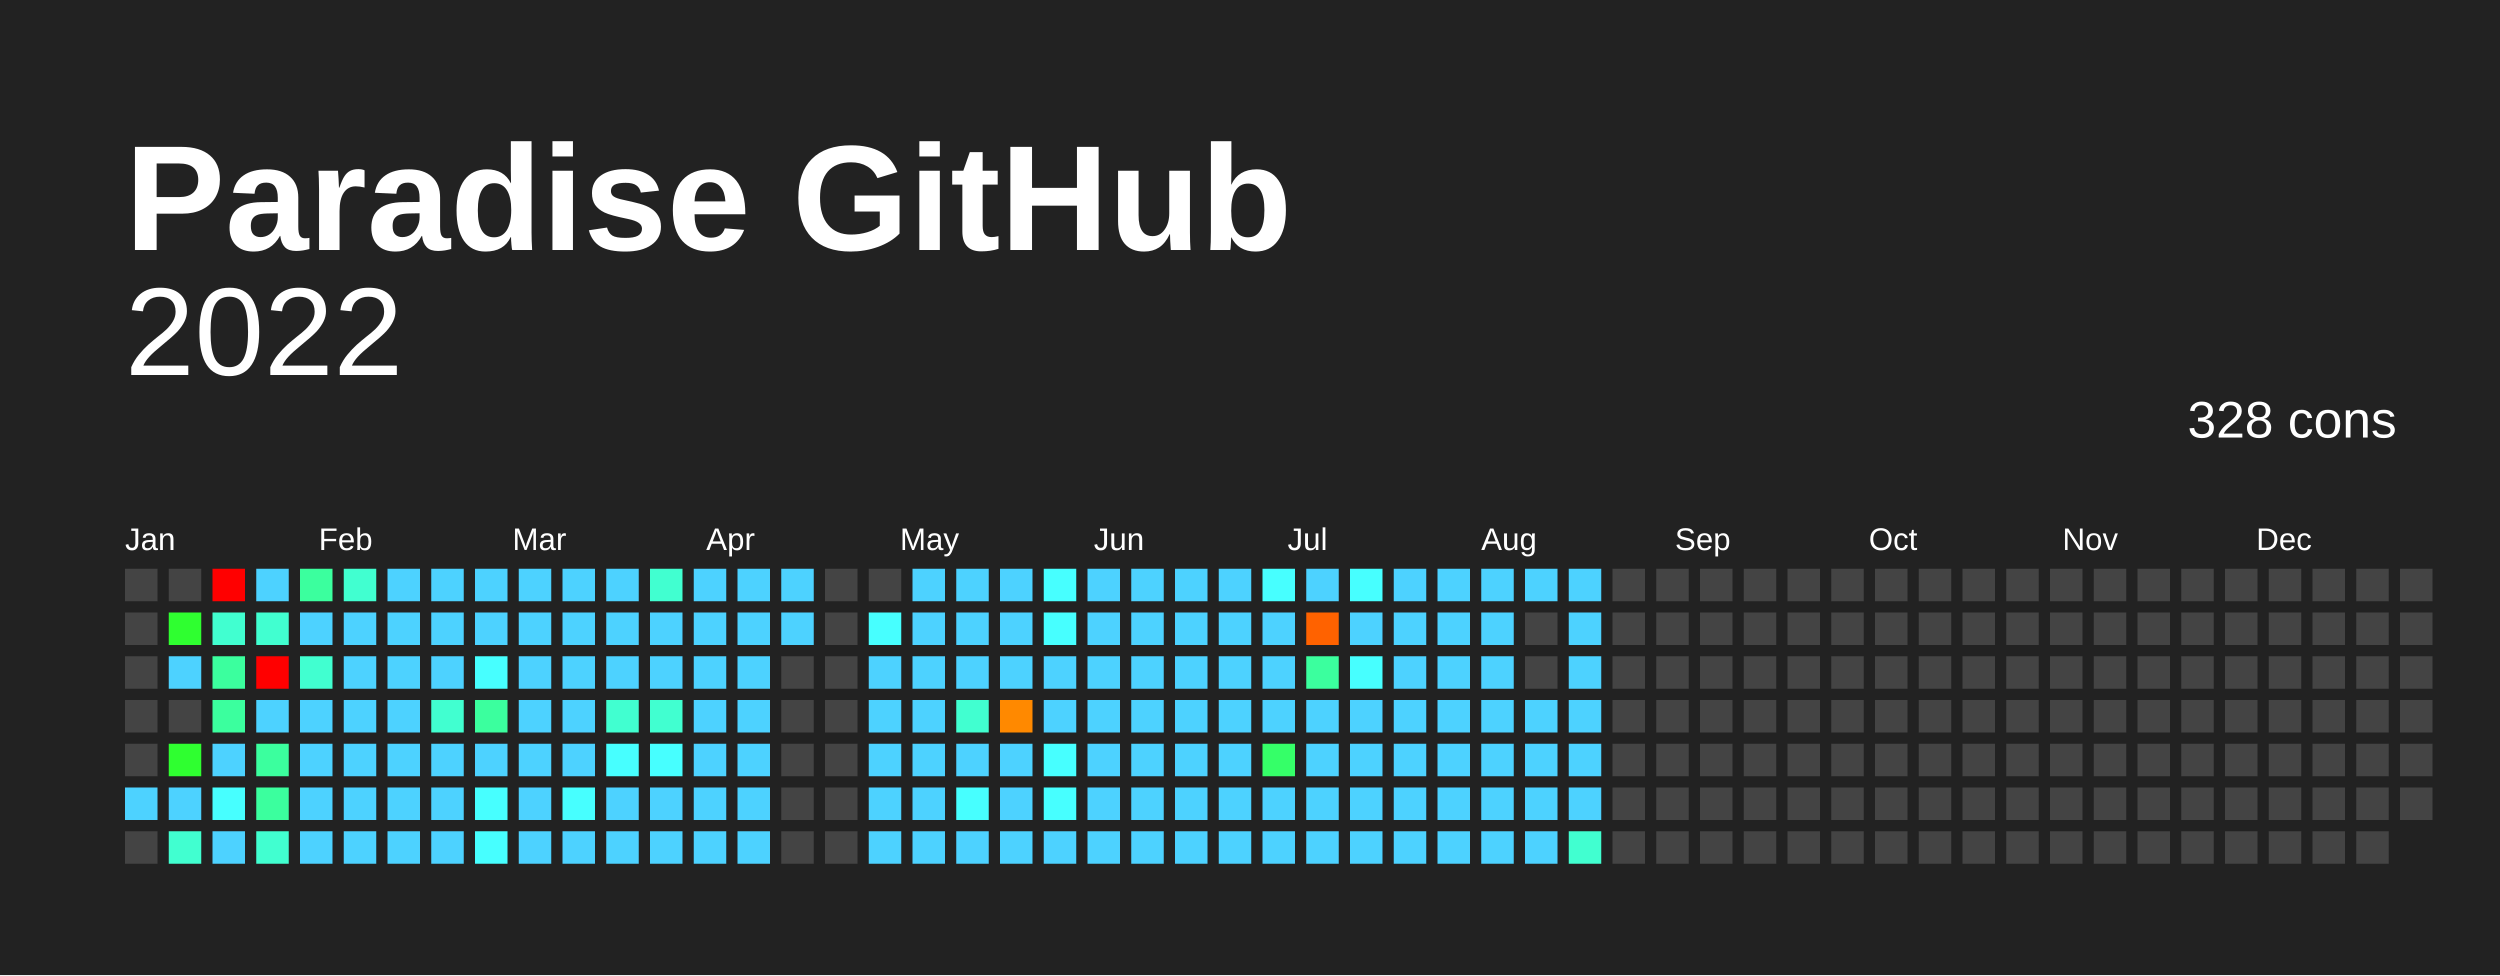
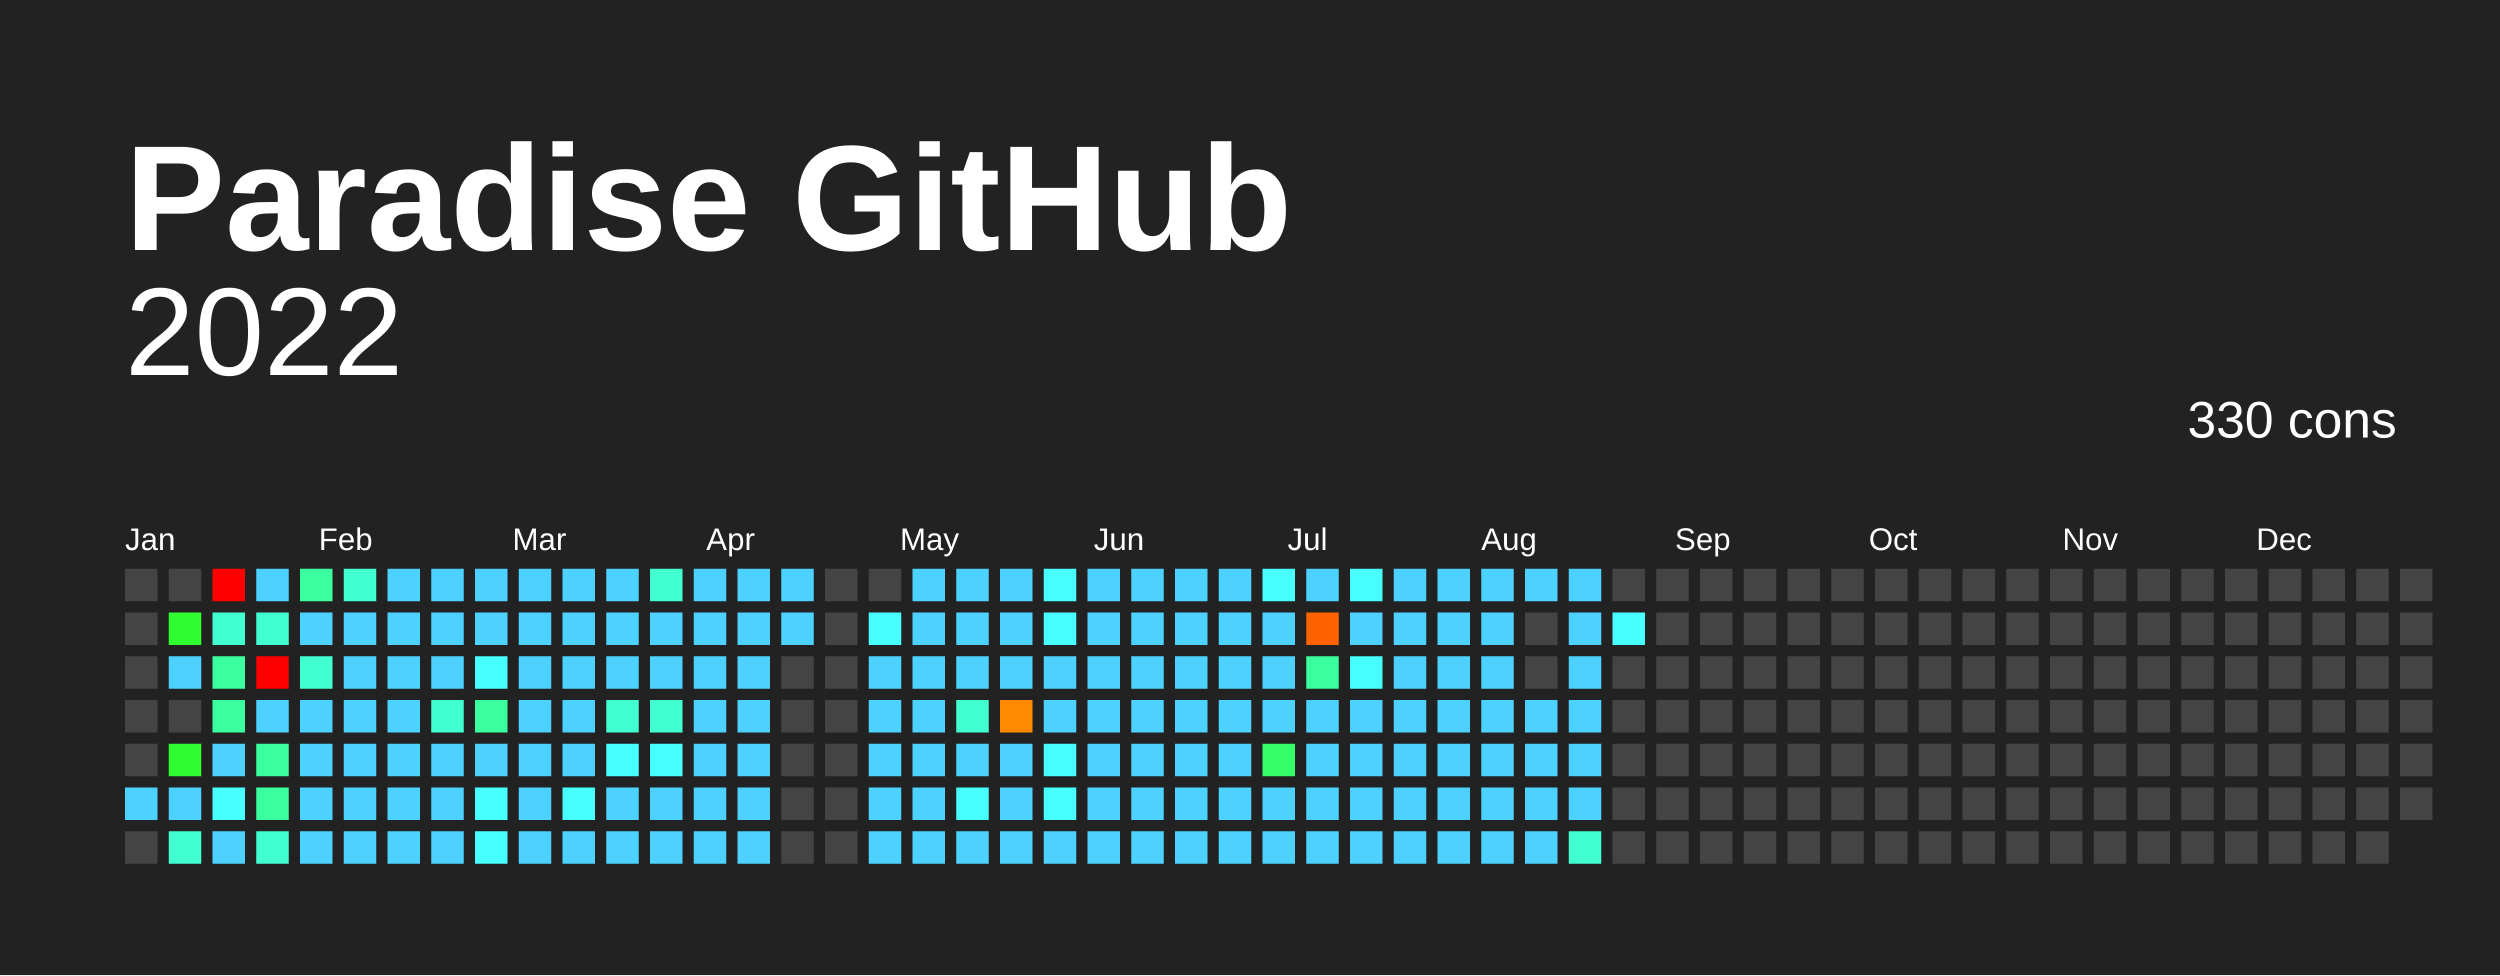
<svg xmlns="http://www.w3.org/2000/svg" baseProfile="full" height="78mm" version="1.1" viewBox="0,0,200,78" width="200mm">
  <defs />
  <rect fill="#222222" height="78" width="200" x="0" y="0" />
  <text fill="#FFFFFF" style="font-size:12px; font-family:Arial; font-weight:bold;" x="10" y="20">Paradise GitHub</text>
  <text alignment-baseline="hanging" fill="#FFFFFF" style="font-size:10.0px; font-family:Arial;" x="10" y="30">2022</text>
-   <text alignment-baseline="hanging" fill="#FFFFFF" style="font-size:4.125px; font-family:Arial;" x="175" y="35">328 cons</text>
+   <text alignment-baseline="hanging" fill="#FFFFFF" style="font-size:4.125px; font-family:Arial;" x="175" y="35">330 cons</text>
  <text fill="#FFFFFF" style="font-size:2.5px; font-family:Arial" x="10.0" y="44">Jan</text>
  <text fill="#FFFFFF" style="font-size:2.5px; font-family:Arial" x="25.5" y="44">Feb</text>
  <text fill="#FFFFFF" style="font-size:2.5px; font-family:Arial" x="41.0" y="44">Mar</text>
  <text fill="#FFFFFF" style="font-size:2.5px; font-family:Arial" x="56.5" y="44">Apr</text>
  <text fill="#FFFFFF" style="font-size:2.5px; font-family:Arial" x="72.0" y="44">May</text>
  <text fill="#FFFFFF" style="font-size:2.5px; font-family:Arial" x="87.5" y="44">Jun</text>
  <text fill="#FFFFFF" style="font-size:2.5px; font-family:Arial" x="103.0" y="44">Jul</text>
  <text fill="#FFFFFF" style="font-size:2.5px; font-family:Arial" x="118.5" y="44">Aug</text>
  <text fill="#FFFFFF" style="font-size:2.5px; font-family:Arial" x="134.0" y="44">Sep</text>
  <text fill="#FFFFFF" style="font-size:2.5px; font-family:Arial" x="149.5" y="44">Oct</text>
  <text fill="#FFFFFF" style="font-size:2.5px; font-family:Arial" x="165.0" y="44">Nov</text>
  <text fill="#FFFFFF" style="font-size:2.5px; font-family:Arial" x="180.5" y="44">Dec</text>
  <rect fill="#444444" height="2.6" width="2.6" x="10.0" y="45.5" />
  <rect fill="#444444" height="2.6" width="2.6" x="10.0" y="49.0" />
  <rect fill="#444444" height="2.6" width="2.6" x="10.0" y="52.5" />
  <rect fill="#444444" height="2.6" width="2.6" x="10.0" y="56.0" />
  <rect fill="#444444" height="2.6" width="2.6" x="10.0" y="59.5" />
  <rect fill="#4dd2ff" height="2.6" width="2.6" x="10.0" y="63.0" />
  <rect fill="#444444" height="2.6" width="2.6" x="10.0" y="66.5" />
  <rect fill="#444444" height="2.6" width="2.6" x="13.5" y="45.5" />
  <rect fill="#2fff30" height="2.6" width="2.6" x="13.5" y="49.0" />
  <rect fill="#4dd2ff" height="2.6" width="2.6" x="13.5" y="52.5" />
  <rect fill="#444444" height="2.6" width="2.6" x="13.5" y="56.0" />
  <rect fill="#2fff30" height="2.6" width="2.6" x="13.5" y="59.5" />
  <rect fill="#4dd2ff" height="2.6" width="2.6" x="13.5" y="63.0" />
  <rect fill="#41ffd0" height="2.6" width="2.6" x="13.5" y="66.5" />
  <rect fill="red" height="2.6" width="2.6" x="17.0" y="45.5" />
  <rect fill="#41ffd0" height="2.6" width="2.6" x="17.0" y="49.0" />
  <rect fill="#3bff9e" height="2.6" width="2.6" x="17.0" y="52.5" />
  <rect fill="#3bff9e" height="2.6" width="2.6" x="17.0" y="56.0" />
  <rect fill="#4dd2ff" height="2.6" width="2.6" x="17.0" y="59.5" />
  <rect fill="#47ffff" height="2.6" width="2.6" x="17.0" y="63.0" />
  <rect fill="#4dd2ff" height="2.6" width="2.6" x="17.0" y="66.5" />
  <rect fill="#4dd2ff" height="2.6" width="2.6" x="20.5" y="45.5" />
  <rect fill="#41ffd0" height="2.6" width="2.6" x="20.5" y="49.0" />
  <rect fill="red" height="2.6" width="2.6" x="20.5" y="52.5" />
  <rect fill="#4dd2ff" height="2.6" width="2.6" x="20.5" y="56.0" />
  <rect fill="#3bff9e" height="2.6" width="2.6" x="20.5" y="59.5" />
  <rect fill="#3bff9e" height="2.6" width="2.6" x="20.5" y="63.0" />
  <rect fill="#41ffd0" height="2.6" width="2.6" x="20.5" y="66.5" />
  <rect fill="#3bff9e" height="2.6" width="2.6" x="24.0" y="45.5" />
  <rect fill="#4dd2ff" height="2.6" width="2.6" x="24.0" y="49.0" />
  <rect fill="#41ffd0" height="2.6" width="2.6" x="24.0" y="52.5" />
  <rect fill="#4dd2ff" height="2.6" width="2.6" x="24.0" y="56.0" />
  <rect fill="#4dd2ff" height="2.6" width="2.6" x="24.0" y="59.5" />
  <rect fill="#4dd2ff" height="2.6" width="2.6" x="24.0" y="63.0" />
  <rect fill="#4dd2ff" height="2.6" width="2.6" x="24.0" y="66.5" />
  <rect fill="#41ffd0" height="2.6" width="2.6" x="27.5" y="45.5" />
  <rect fill="#4dd2ff" height="2.6" width="2.6" x="27.5" y="49.0" />
  <rect fill="#4dd2ff" height="2.6" width="2.6" x="27.5" y="52.5" />
  <rect fill="#4dd2ff" height="2.6" width="2.6" x="27.5" y="56.0" />
  <rect fill="#4dd2ff" height="2.6" width="2.6" x="27.5" y="59.5" />
  <rect fill="#4dd2ff" height="2.6" width="2.6" x="27.5" y="63.0" />
  <rect fill="#4dd2ff" height="2.6" width="2.6" x="27.5" y="66.5" />
  <rect fill="#4dd2ff" height="2.6" width="2.6" x="31.0" y="45.5" />
  <rect fill="#4dd2ff" height="2.6" width="2.6" x="31.0" y="49.0" />
  <rect fill="#4dd2ff" height="2.6" width="2.6" x="31.0" y="52.5" />
  <rect fill="#4dd2ff" height="2.6" width="2.6" x="31.0" y="56.0" />
  <rect fill="#4dd2ff" height="2.6" width="2.6" x="31.0" y="59.5" />
  <rect fill="#4dd2ff" height="2.6" width="2.6" x="31.0" y="63.0" />
  <rect fill="#4dd2ff" height="2.6" width="2.6" x="31.0" y="66.5" />
  <rect fill="#4dd2ff" height="2.6" width="2.6" x="34.5" y="45.5" />
  <rect fill="#4dd2ff" height="2.6" width="2.6" x="34.5" y="49.0" />
  <rect fill="#4dd2ff" height="2.6" width="2.6" x="34.5" y="52.5" />
  <rect fill="#41ffd0" height="2.6" width="2.6" x="34.5" y="56.0" />
  <rect fill="#4dd2ff" height="2.6" width="2.6" x="34.5" y="59.5" />
  <rect fill="#4dd2ff" height="2.6" width="2.6" x="34.5" y="63.0" />
  <rect fill="#4dd2ff" height="2.6" width="2.6" x="34.5" y="66.5" />
  <rect fill="#4dd2ff" height="2.6" width="2.6" x="38.0" y="45.5" />
  <rect fill="#4dd2ff" height="2.6" width="2.6" x="38.0" y="49.0" />
  <rect fill="#47ffff" height="2.6" width="2.6" x="38.0" y="52.5" />
  <rect fill="#3bff9e" height="2.6" width="2.6" x="38.0" y="56.0" />
  <rect fill="#4dd2ff" height="2.6" width="2.6" x="38.0" y="59.5" />
  <rect fill="#47ffff" height="2.6" width="2.6" x="38.0" y="63.0" />
  <rect fill="#47ffff" height="2.6" width="2.6" x="38.0" y="66.5" />
  <rect fill="#4dd2ff" height="2.6" width="2.6" x="41.5" y="45.5" />
  <rect fill="#4dd2ff" height="2.6" width="2.6" x="41.5" y="49.0" />
  <rect fill="#4dd2ff" height="2.6" width="2.6" x="41.5" y="52.5" />
  <rect fill="#4dd2ff" height="2.6" width="2.6" x="41.5" y="56.0" />
  <rect fill="#4dd2ff" height="2.6" width="2.6" x="41.5" y="59.5" />
  <rect fill="#4dd2ff" height="2.6" width="2.6" x="41.5" y="63.0" />
  <rect fill="#4dd2ff" height="2.6" width="2.6" x="41.5" y="66.5" />
  <rect fill="#4dd2ff" height="2.6" width="2.6" x="45.0" y="45.5" />
  <rect fill="#4dd2ff" height="2.6" width="2.6" x="45.0" y="49.0" />
  <rect fill="#4dd2ff" height="2.6" width="2.6" x="45.0" y="52.5" />
  <rect fill="#4dd2ff" height="2.6" width="2.6" x="45.0" y="56.0" />
  <rect fill="#4dd2ff" height="2.6" width="2.6" x="45.0" y="59.5" />
  <rect fill="#47ffff" height="2.6" width="2.6" x="45.0" y="63.0" />
  <rect fill="#4dd2ff" height="2.6" width="2.6" x="45.0" y="66.5" />
  <rect fill="#4dd2ff" height="2.6" width="2.6" x="48.5" y="45.5" />
  <rect fill="#4dd2ff" height="2.6" width="2.6" x="48.5" y="49.0" />
  <rect fill="#4dd2ff" height="2.6" width="2.6" x="48.5" y="52.5" />
  <rect fill="#41ffd0" height="2.6" width="2.6" x="48.5" y="56.0" />
  <rect fill="#47ffff" height="2.6" width="2.6" x="48.5" y="59.5" />
  <rect fill="#4dd2ff" height="2.6" width="2.6" x="48.5" y="63.0" />
  <rect fill="#4dd2ff" height="2.6" width="2.6" x="48.5" y="66.5" />
  <rect fill="#41ffd0" height="2.6" width="2.6" x="52.0" y="45.5" />
  <rect fill="#4dd2ff" height="2.6" width="2.6" x="52.0" y="49.0" />
  <rect fill="#4dd2ff" height="2.6" width="2.6" x="52.0" y="52.5" />
  <rect fill="#41ffd0" height="2.6" width="2.6" x="52.0" y="56.0" />
  <rect fill="#47ffff" height="2.6" width="2.6" x="52.0" y="59.5" />
  <rect fill="#4dd2ff" height="2.6" width="2.6" x="52.0" y="63.0" />
  <rect fill="#4dd2ff" height="2.6" width="2.6" x="52.0" y="66.5" />
  <rect fill="#4dd2ff" height="2.6" width="2.6" x="55.5" y="45.5" />
  <rect fill="#4dd2ff" height="2.6" width="2.6" x="55.5" y="49.0" />
  <rect fill="#4dd2ff" height="2.6" width="2.6" x="55.5" y="52.5" />
  <rect fill="#4dd2ff" height="2.6" width="2.6" x="55.5" y="56.0" />
  <rect fill="#4dd2ff" height="2.6" width="2.6" x="55.5" y="59.5" />
  <rect fill="#4dd2ff" height="2.6" width="2.6" x="55.5" y="63.0" />
  <rect fill="#4dd2ff" height="2.6" width="2.6" x="55.5" y="66.5" />
  <rect fill="#4dd2ff" height="2.6" width="2.6" x="59.0" y="45.5" />
  <rect fill="#4dd2ff" height="2.6" width="2.6" x="59.0" y="49.0" />
  <rect fill="#4dd2ff" height="2.6" width="2.6" x="59.0" y="52.5" />
  <rect fill="#4dd2ff" height="2.6" width="2.6" x="59.0" y="56.0" />
  <rect fill="#4dd2ff" height="2.6" width="2.6" x="59.0" y="59.5" />
  <rect fill="#4dd2ff" height="2.6" width="2.6" x="59.0" y="63.0" />
  <rect fill="#4dd2ff" height="2.6" width="2.6" x="59.0" y="66.5" />
  <rect fill="#4dd2ff" height="2.6" width="2.6" x="62.5" y="45.5" />
  <rect fill="#4dd2ff" height="2.6" width="2.6" x="62.5" y="49.0" />
  <rect fill="#444444" height="2.6" width="2.6" x="62.5" y="52.5" />
  <rect fill="#444444" height="2.6" width="2.6" x="62.5" y="56.0" />
  <rect fill="#444444" height="2.6" width="2.6" x="62.5" y="59.5" />
  <rect fill="#444444" height="2.6" width="2.6" x="62.5" y="63.0" />
  <rect fill="#444444" height="2.6" width="2.6" x="62.5" y="66.5" />
  <rect fill="#444444" height="2.6" width="2.6" x="66.0" y="45.5" />
  <rect fill="#444444" height="2.6" width="2.6" x="66.0" y="49.0" />
  <rect fill="#444444" height="2.6" width="2.6" x="66.0" y="52.5" />
  <rect fill="#444444" height="2.6" width="2.6" x="66.0" y="56.0" />
  <rect fill="#444444" height="2.6" width="2.6" x="66.0" y="59.5" />
  <rect fill="#444444" height="2.6" width="2.6" x="66.0" y="63.0" />
  <rect fill="#444444" height="2.6" width="2.6" x="66.0" y="66.5" />
  <rect fill="#444444" height="2.6" width="2.6" x="69.5" y="45.5" />
  <rect fill="#47ffff" height="2.6" width="2.6" x="69.5" y="49.0" />
  <rect fill="#4dd2ff" height="2.6" width="2.6" x="69.5" y="52.5" />
  <rect fill="#4dd2ff" height="2.6" width="2.6" x="69.5" y="56.0" />
  <rect fill="#4dd2ff" height="2.6" width="2.6" x="69.5" y="59.5" />
  <rect fill="#4dd2ff" height="2.6" width="2.6" x="69.5" y="63.0" />
  <rect fill="#4dd2ff" height="2.6" width="2.6" x="69.5" y="66.5" />
  <rect fill="#4dd2ff" height="2.6" width="2.6" x="73.0" y="45.5" />
  <rect fill="#4dd2ff" height="2.6" width="2.6" x="73.0" y="49.0" />
  <rect fill="#4dd2ff" height="2.6" width="2.6" x="73.0" y="52.5" />
  <rect fill="#4dd2ff" height="2.6" width="2.6" x="73.0" y="56.0" />
  <rect fill="#4dd2ff" height="2.6" width="2.6" x="73.0" y="59.5" />
  <rect fill="#4dd2ff" height="2.6" width="2.6" x="73.0" y="63.0" />
  <rect fill="#4dd2ff" height="2.6" width="2.6" x="73.0" y="66.5" />
  <rect fill="#4dd2ff" height="2.6" width="2.6" x="76.5" y="45.5" />
  <rect fill="#4dd2ff" height="2.6" width="2.6" x="76.5" y="49.0" />
  <rect fill="#4dd2ff" height="2.6" width="2.6" x="76.5" y="52.5" />
  <rect fill="#41ffd0" height="2.6" width="2.6" x="76.5" y="56.0" />
  <rect fill="#4dd2ff" height="2.6" width="2.6" x="76.5" y="59.5" />
  <rect fill="#47ffff" height="2.6" width="2.6" x="76.5" y="63.0" />
  <rect fill="#4dd2ff" height="2.6" width="2.6" x="76.5" y="66.5" />
  <rect fill="#4dd2ff" height="2.6" width="2.6" x="80.0" y="45.5" />
  <rect fill="#4dd2ff" height="2.6" width="2.6" x="80.0" y="49.0" />
  <rect fill="#4dd2ff" height="2.6" width="2.6" x="80.0" y="52.5" />
  <rect fill="#ff8900" height="2.6" width="2.6" x="80.0" y="56.0" />
  <rect fill="#4dd2ff" height="2.6" width="2.6" x="80.0" y="59.5" />
  <rect fill="#4dd2ff" height="2.6" width="2.6" x="80.0" y="63.0" />
  <rect fill="#4dd2ff" height="2.6" width="2.6" x="80.0" y="66.5" />
  <rect fill="#47ffff" height="2.6" width="2.6" x="83.5" y="45.5" />
  <rect fill="#47ffff" height="2.6" width="2.6" x="83.5" y="49.0" />
  <rect fill="#4dd2ff" height="2.6" width="2.6" x="83.5" y="52.5" />
  <rect fill="#4dd2ff" height="2.6" width="2.6" x="83.5" y="56.0" />
  <rect fill="#47ffff" height="2.6" width="2.6" x="83.5" y="59.5" />
  <rect fill="#47ffff" height="2.6" width="2.6" x="83.5" y="63.0" />
  <rect fill="#4dd2ff" height="2.6" width="2.6" x="83.5" y="66.5" />
  <rect fill="#4dd2ff" height="2.6" width="2.6" x="87.0" y="45.5" />
  <rect fill="#4dd2ff" height="2.6" width="2.6" x="87.0" y="49.0" />
  <rect fill="#4dd2ff" height="2.6" width="2.6" x="87.0" y="52.5" />
  <rect fill="#4dd2ff" height="2.6" width="2.6" x="87.0" y="56.0" />
  <rect fill="#4dd2ff" height="2.6" width="2.6" x="87.0" y="59.5" />
  <rect fill="#4dd2ff" height="2.6" width="2.6" x="87.0" y="63.0" />
  <rect fill="#4dd2ff" height="2.6" width="2.6" x="87.0" y="66.5" />
  <rect fill="#4dd2ff" height="2.6" width="2.6" x="90.5" y="45.5" />
  <rect fill="#4dd2ff" height="2.6" width="2.6" x="90.5" y="49.0" />
  <rect fill="#4dd2ff" height="2.6" width="2.6" x="90.5" y="52.5" />
  <rect fill="#4dd2ff" height="2.6" width="2.6" x="90.5" y="56.0" />
  <rect fill="#4dd2ff" height="2.6" width="2.6" x="90.5" y="59.5" />
  <rect fill="#4dd2ff" height="2.6" width="2.6" x="90.5" y="63.0" />
  <rect fill="#4dd2ff" height="2.6" width="2.6" x="90.5" y="66.5" />
  <rect fill="#4dd2ff" height="2.6" width="2.6" x="94.0" y="45.5" />
  <rect fill="#4dd2ff" height="2.6" width="2.6" x="94.0" y="49.0" />
  <rect fill="#4dd2ff" height="2.6" width="2.6" x="94.0" y="52.5" />
  <rect fill="#4dd2ff" height="2.6" width="2.6" x="94.0" y="56.0" />
  <rect fill="#4dd2ff" height="2.6" width="2.6" x="94.0" y="59.5" />
  <rect fill="#4dd2ff" height="2.6" width="2.6" x="94.0" y="63.0" />
  <rect fill="#4dd2ff" height="2.6" width="2.6" x="94.0" y="66.5" />
  <rect fill="#4dd2ff" height="2.6" width="2.6" x="97.5" y="45.5" />
  <rect fill="#4dd2ff" height="2.6" width="2.6" x="97.5" y="49.0" />
  <rect fill="#4dd2ff" height="2.6" width="2.6" x="97.5" y="52.5" />
  <rect fill="#4dd2ff" height="2.6" width="2.6" x="97.5" y="56.0" />
  <rect fill="#4dd2ff" height="2.6" width="2.6" x="97.5" y="59.5" />
  <rect fill="#4dd2ff" height="2.6" width="2.6" x="97.5" y="63.0" />
  <rect fill="#4dd2ff" height="2.6" width="2.6" x="97.5" y="66.5" />
  <rect fill="#47ffff" height="2.6" width="2.6" x="101.0" y="45.5" />
  <rect fill="#4dd2ff" height="2.6" width="2.6" x="101.0" y="49.0" />
  <rect fill="#4dd2ff" height="2.6" width="2.6" x="101.0" y="52.5" />
  <rect fill="#4dd2ff" height="2.6" width="2.6" x="101.0" y="56.0" />
  <rect fill="#35ff68" height="2.6" width="2.6" x="101.0" y="59.5" />
  <rect fill="#4dd2ff" height="2.6" width="2.6" x="101.0" y="63.0" />
  <rect fill="#4dd2ff" height="2.6" width="2.6" x="101.0" y="66.5" />
  <rect fill="#4dd2ff" height="2.6" width="2.6" x="104.5" y="45.5" />
  <rect fill="#ff6200" height="2.6" width="2.6" x="104.5" y="49.0" />
  <rect fill="#3bff9e" height="2.6" width="2.6" x="104.5" y="52.5" />
  <rect fill="#4dd2ff" height="2.6" width="2.6" x="104.5" y="56.0" />
  <rect fill="#4dd2ff" height="2.6" width="2.6" x="104.5" y="59.5" />
  <rect fill="#4dd2ff" height="2.6" width="2.6" x="104.5" y="63.0" />
  <rect fill="#4dd2ff" height="2.6" width="2.6" x="104.5" y="66.5" />
  <rect fill="#47ffff" height="2.6" width="2.6" x="108.0" y="45.5" />
  <rect fill="#4dd2ff" height="2.6" width="2.6" x="108.0" y="49.0" />
  <rect fill="#47ffff" height="2.6" width="2.6" x="108.0" y="52.5" />
  <rect fill="#4dd2ff" height="2.6" width="2.6" x="108.0" y="56.0" />
  <rect fill="#4dd2ff" height="2.6" width="2.6" x="108.0" y="59.5" />
  <rect fill="#4dd2ff" height="2.6" width="2.6" x="108.0" y="63.0" />
  <rect fill="#4dd2ff" height="2.6" width="2.6" x="108.0" y="66.5" />
  <rect fill="#4dd2ff" height="2.6" width="2.6" x="111.5" y="45.5" />
  <rect fill="#4dd2ff" height="2.6" width="2.6" x="111.5" y="49.0" />
  <rect fill="#4dd2ff" height="2.6" width="2.6" x="111.5" y="52.5" />
  <rect fill="#4dd2ff" height="2.6" width="2.6" x="111.5" y="56.0" />
  <rect fill="#4dd2ff" height="2.6" width="2.6" x="111.5" y="59.5" />
  <rect fill="#4dd2ff" height="2.6" width="2.6" x="111.5" y="63.0" />
  <rect fill="#4dd2ff" height="2.6" width="2.6" x="111.5" y="66.5" />
  <rect fill="#4dd2ff" height="2.6" width="2.6" x="115.0" y="45.5" />
  <rect fill="#4dd2ff" height="2.6" width="2.6" x="115.0" y="49.0" />
  <rect fill="#4dd2ff" height="2.6" width="2.6" x="115.0" y="52.5" />
  <rect fill="#4dd2ff" height="2.6" width="2.6" x="115.0" y="56.0" />
  <rect fill="#4dd2ff" height="2.6" width="2.6" x="115.0" y="59.5" />
  <rect fill="#4dd2ff" height="2.6" width="2.6" x="115.0" y="63.0" />
  <rect fill="#4dd2ff" height="2.6" width="2.6" x="115.0" y="66.5" />
  <rect fill="#4dd2ff" height="2.6" width="2.6" x="118.5" y="45.5" />
  <rect fill="#4dd2ff" height="2.6" width="2.6" x="118.5" y="49.0" />
  <rect fill="#4dd2ff" height="2.6" width="2.6" x="118.5" y="52.5" />
  <rect fill="#4dd2ff" height="2.6" width="2.6" x="118.5" y="56.0" />
  <rect fill="#4dd2ff" height="2.6" width="2.6" x="118.5" y="59.5" />
  <rect fill="#4dd2ff" height="2.6" width="2.6" x="118.5" y="63.0" />
  <rect fill="#4dd2ff" height="2.6" width="2.6" x="118.5" y="66.5" />
  <rect fill="#4dd2ff" height="2.6" width="2.6" x="122.0" y="45.5" />
  <rect fill="#444444" height="2.6" width="2.6" x="122.0" y="49.0" />
  <rect fill="#444444" height="2.6" width="2.6" x="122.0" y="52.5" />
  <rect fill="#4dd2ff" height="2.6" width="2.6" x="122.0" y="56.0" />
  <rect fill="#4dd2ff" height="2.6" width="2.6" x="122.0" y="59.5" />
  <rect fill="#4dd2ff" height="2.6" width="2.6" x="122.0" y="63.0" />
  <rect fill="#4dd2ff" height="2.6" width="2.6" x="122.0" y="66.5" />
  <rect fill="#4dd2ff" height="2.6" width="2.6" x="125.5" y="45.5" />
  <rect fill="#4dd2ff" height="2.6" width="2.6" x="125.5" y="49.0" />
  <rect fill="#4dd2ff" height="2.6" width="2.6" x="125.5" y="52.5" />
  <rect fill="#4dd2ff" height="2.6" width="2.6" x="125.5" y="56.0" />
  <rect fill="#4dd2ff" height="2.6" width="2.6" x="125.5" y="59.5" />
  <rect fill="#4dd2ff" height="2.6" width="2.6" x="125.5" y="63.0" />
  <rect fill="#41ffd0" height="2.6" width="2.6" x="125.5" y="66.5" />
  <rect fill="#444444" height="2.6" width="2.6" x="129.0" y="45.5" />
-   <rect fill="#444444" height="2.6" width="2.6" x="129.0" y="49.0" />
+   <rect fill="#47ffff" height="2.6" width="2.6" x="129.0" y="49.0" />
  <rect fill="#444444" height="2.6" width="2.6" x="129.0" y="52.5" />
  <rect fill="#444444" height="2.6" width="2.6" x="129.0" y="56.0" />
  <rect fill="#444444" height="2.6" width="2.6" x="129.0" y="59.5" />
  <rect fill="#444444" height="2.6" width="2.6" x="129.0" y="63.0" />
  <rect fill="#444444" height="2.6" width="2.6" x="129.0" y="66.5" />
  <rect fill="#444444" height="2.6" width="2.6" x="132.5" y="45.5" />
  <rect fill="#444444" height="2.6" width="2.6" x="132.5" y="49.0" />
  <rect fill="#444444" height="2.6" width="2.6" x="132.5" y="52.5" />
  <rect fill="#444444" height="2.6" width="2.6" x="132.5" y="56.0" />
  <rect fill="#444444" height="2.6" width="2.6" x="132.5" y="59.5" />
  <rect fill="#444444" height="2.6" width="2.6" x="132.5" y="63.0" />
  <rect fill="#444444" height="2.6" width="2.6" x="132.5" y="66.5" />
  <rect fill="#444444" height="2.6" width="2.6" x="136.0" y="45.5" />
  <rect fill="#444444" height="2.6" width="2.6" x="136.0" y="49.0" />
  <rect fill="#444444" height="2.6" width="2.6" x="136.0" y="52.5" />
  <rect fill="#444444" height="2.6" width="2.6" x="136.0" y="56.0" />
  <rect fill="#444444" height="2.6" width="2.6" x="136.0" y="59.5" />
  <rect fill="#444444" height="2.6" width="2.6" x="136.0" y="63.0" />
  <rect fill="#444444" height="2.6" width="2.6" x="136.0" y="66.5" />
  <rect fill="#444444" height="2.6" width="2.6" x="139.5" y="45.5" />
  <rect fill="#444444" height="2.6" width="2.6" x="139.5" y="49.0" />
  <rect fill="#444444" height="2.6" width="2.6" x="139.5" y="52.5" />
  <rect fill="#444444" height="2.6" width="2.6" x="139.5" y="56.0" />
  <rect fill="#444444" height="2.6" width="2.6" x="139.5" y="59.5" />
  <rect fill="#444444" height="2.6" width="2.6" x="139.5" y="63.0" />
  <rect fill="#444444" height="2.6" width="2.6" x="139.5" y="66.5" />
  <rect fill="#444444" height="2.6" width="2.6" x="143.0" y="45.5" />
  <rect fill="#444444" height="2.6" width="2.6" x="143.0" y="49.0" />
  <rect fill="#444444" height="2.6" width="2.6" x="143.0" y="52.5" />
  <rect fill="#444444" height="2.6" width="2.6" x="143.0" y="56.0" />
  <rect fill="#444444" height="2.6" width="2.6" x="143.0" y="59.5" />
  <rect fill="#444444" height="2.6" width="2.6" x="143.0" y="63.0" />
  <rect fill="#444444" height="2.6" width="2.6" x="143.0" y="66.5" />
  <rect fill="#444444" height="2.6" width="2.6" x="146.5" y="45.5" />
  <rect fill="#444444" height="2.6" width="2.6" x="146.5" y="49.0" />
  <rect fill="#444444" height="2.6" width="2.6" x="146.5" y="52.5" />
  <rect fill="#444444" height="2.6" width="2.6" x="146.5" y="56.0" />
  <rect fill="#444444" height="2.6" width="2.6" x="146.5" y="59.5" />
  <rect fill="#444444" height="2.6" width="2.6" x="146.5" y="63.0" />
  <rect fill="#444444" height="2.6" width="2.6" x="146.5" y="66.5" />
  <rect fill="#444444" height="2.6" width="2.6" x="150.0" y="45.5" />
  <rect fill="#444444" height="2.6" width="2.6" x="150.0" y="49.0" />
  <rect fill="#444444" height="2.6" width="2.6" x="150.0" y="52.5" />
  <rect fill="#444444" height="2.6" width="2.6" x="150.0" y="56.0" />
  <rect fill="#444444" height="2.6" width="2.6" x="150.0" y="59.5" />
  <rect fill="#444444" height="2.6" width="2.6" x="150.0" y="63.0" />
  <rect fill="#444444" height="2.6" width="2.6" x="150.0" y="66.5" />
  <rect fill="#444444" height="2.6" width="2.6" x="153.5" y="45.5" />
  <rect fill="#444444" height="2.6" width="2.6" x="153.5" y="49.0" />
  <rect fill="#444444" height="2.6" width="2.6" x="153.5" y="52.5" />
  <rect fill="#444444" height="2.6" width="2.6" x="153.5" y="56.0" />
  <rect fill="#444444" height="2.6" width="2.6" x="153.5" y="59.5" />
  <rect fill="#444444" height="2.6" width="2.6" x="153.5" y="63.0" />
  <rect fill="#444444" height="2.6" width="2.6" x="153.5" y="66.5" />
  <rect fill="#444444" height="2.6" width="2.6" x="157.0" y="45.5" />
  <rect fill="#444444" height="2.6" width="2.6" x="157.0" y="49.0" />
  <rect fill="#444444" height="2.6" width="2.6" x="157.0" y="52.5" />
  <rect fill="#444444" height="2.6" width="2.6" x="157.0" y="56.0" />
  <rect fill="#444444" height="2.6" width="2.6" x="157.0" y="59.5" />
  <rect fill="#444444" height="2.6" width="2.6" x="157.0" y="63.0" />
  <rect fill="#444444" height="2.6" width="2.6" x="157.0" y="66.5" />
  <rect fill="#444444" height="2.6" width="2.6" x="160.5" y="45.5" />
  <rect fill="#444444" height="2.6" width="2.6" x="160.5" y="49.0" />
  <rect fill="#444444" height="2.6" width="2.6" x="160.5" y="52.5" />
  <rect fill="#444444" height="2.6" width="2.6" x="160.5" y="56.0" />
  <rect fill="#444444" height="2.6" width="2.6" x="160.5" y="59.5" />
  <rect fill="#444444" height="2.6" width="2.6" x="160.5" y="63.0" />
  <rect fill="#444444" height="2.6" width="2.6" x="160.5" y="66.5" />
  <rect fill="#444444" height="2.6" width="2.6" x="164.0" y="45.5" />
  <rect fill="#444444" height="2.6" width="2.6" x="164.0" y="49.0" />
  <rect fill="#444444" height="2.6" width="2.6" x="164.0" y="52.5" />
  <rect fill="#444444" height="2.6" width="2.6" x="164.0" y="56.0" />
  <rect fill="#444444" height="2.6" width="2.6" x="164.0" y="59.5" />
  <rect fill="#444444" height="2.6" width="2.6" x="164.0" y="63.0" />
  <rect fill="#444444" height="2.6" width="2.6" x="164.0" y="66.5" />
  <rect fill="#444444" height="2.6" width="2.6" x="167.5" y="45.5" />
  <rect fill="#444444" height="2.6" width="2.6" x="167.5" y="49.0" />
  <rect fill="#444444" height="2.6" width="2.6" x="167.5" y="52.5" />
  <rect fill="#444444" height="2.6" width="2.6" x="167.5" y="56.0" />
  <rect fill="#444444" height="2.6" width="2.6" x="167.5" y="59.5" />
  <rect fill="#444444" height="2.6" width="2.6" x="167.5" y="63.0" />
  <rect fill="#444444" height="2.6" width="2.6" x="167.5" y="66.5" />
  <rect fill="#444444" height="2.6" width="2.6" x="171.0" y="45.5" />
  <rect fill="#444444" height="2.6" width="2.6" x="171.0" y="49.0" />
  <rect fill="#444444" height="2.6" width="2.6" x="171.0" y="52.5" />
  <rect fill="#444444" height="2.6" width="2.6" x="171.0" y="56.0" />
  <rect fill="#444444" height="2.6" width="2.6" x="171.0" y="59.5" />
  <rect fill="#444444" height="2.6" width="2.6" x="171.0" y="63.0" />
  <rect fill="#444444" height="2.6" width="2.6" x="171.0" y="66.5" />
  <rect fill="#444444" height="2.6" width="2.6" x="174.5" y="45.5" />
  <rect fill="#444444" height="2.6" width="2.6" x="174.5" y="49.0" />
  <rect fill="#444444" height="2.6" width="2.6" x="174.5" y="52.5" />
  <rect fill="#444444" height="2.6" width="2.6" x="174.5" y="56.0" />
  <rect fill="#444444" height="2.6" width="2.6" x="174.5" y="59.5" />
  <rect fill="#444444" height="2.6" width="2.6" x="174.5" y="63.0" />
  <rect fill="#444444" height="2.6" width="2.6" x="174.5" y="66.5" />
  <rect fill="#444444" height="2.6" width="2.6" x="178.0" y="45.5" />
  <rect fill="#444444" height="2.6" width="2.6" x="178.0" y="49.0" />
  <rect fill="#444444" height="2.6" width="2.6" x="178.0" y="52.5" />
  <rect fill="#444444" height="2.6" width="2.6" x="178.0" y="56.0" />
  <rect fill="#444444" height="2.6" width="2.6" x="178.0" y="59.5" />
  <rect fill="#444444" height="2.6" width="2.6" x="178.0" y="63.0" />
  <rect fill="#444444" height="2.6" width="2.6" x="178.0" y="66.5" />
  <rect fill="#444444" height="2.6" width="2.6" x="181.5" y="45.5" />
  <rect fill="#444444" height="2.6" width="2.6" x="181.5" y="49.0" />
  <rect fill="#444444" height="2.6" width="2.6" x="181.5" y="52.5" />
  <rect fill="#444444" height="2.6" width="2.6" x="181.5" y="56.0" />
  <rect fill="#444444" height="2.6" width="2.6" x="181.5" y="59.5" />
  <rect fill="#444444" height="2.6" width="2.6" x="181.5" y="63.0" />
  <rect fill="#444444" height="2.6" width="2.6" x="181.5" y="66.5" />
  <rect fill="#444444" height="2.6" width="2.6" x="185.0" y="45.5" />
  <rect fill="#444444" height="2.6" width="2.6" x="185.0" y="49.0" />
  <rect fill="#444444" height="2.6" width="2.6" x="185.0" y="52.5" />
  <rect fill="#444444" height="2.6" width="2.6" x="185.0" y="56.0" />
  <rect fill="#444444" height="2.6" width="2.6" x="185.0" y="59.5" />
  <rect fill="#444444" height="2.6" width="2.6" x="185.0" y="63.0" />
  <rect fill="#444444" height="2.6" width="2.6" x="185.0" y="66.5" />
  <rect fill="#444444" height="2.6" width="2.6" x="188.5" y="45.5" />
  <rect fill="#444444" height="2.6" width="2.6" x="188.5" y="49.0" />
  <rect fill="#444444" height="2.6" width="2.6" x="188.5" y="52.5" />
  <rect fill="#444444" height="2.6" width="2.6" x="188.5" y="56.0" />
  <rect fill="#444444" height="2.6" width="2.6" x="188.5" y="59.5" />
  <rect fill="#444444" height="2.6" width="2.6" x="188.5" y="63.0" />
  <rect fill="#444444" height="2.6" width="2.6" x="188.5" y="66.5" />
  <rect fill="#444444" height="2.6" width="2.6" x="192.0" y="45.5" />
  <rect fill="#444444" height="2.6" width="2.6" x="192.0" y="49.0" />
  <rect fill="#444444" height="2.6" width="2.6" x="192.0" y="52.5" />
  <rect fill="#444444" height="2.6" width="2.6" x="192.0" y="56.0" />
  <rect fill="#444444" height="2.6" width="2.6" x="192.0" y="59.5" />
  <rect fill="#444444" height="2.6" width="2.6" x="192.0" y="63.0" />
</svg>
